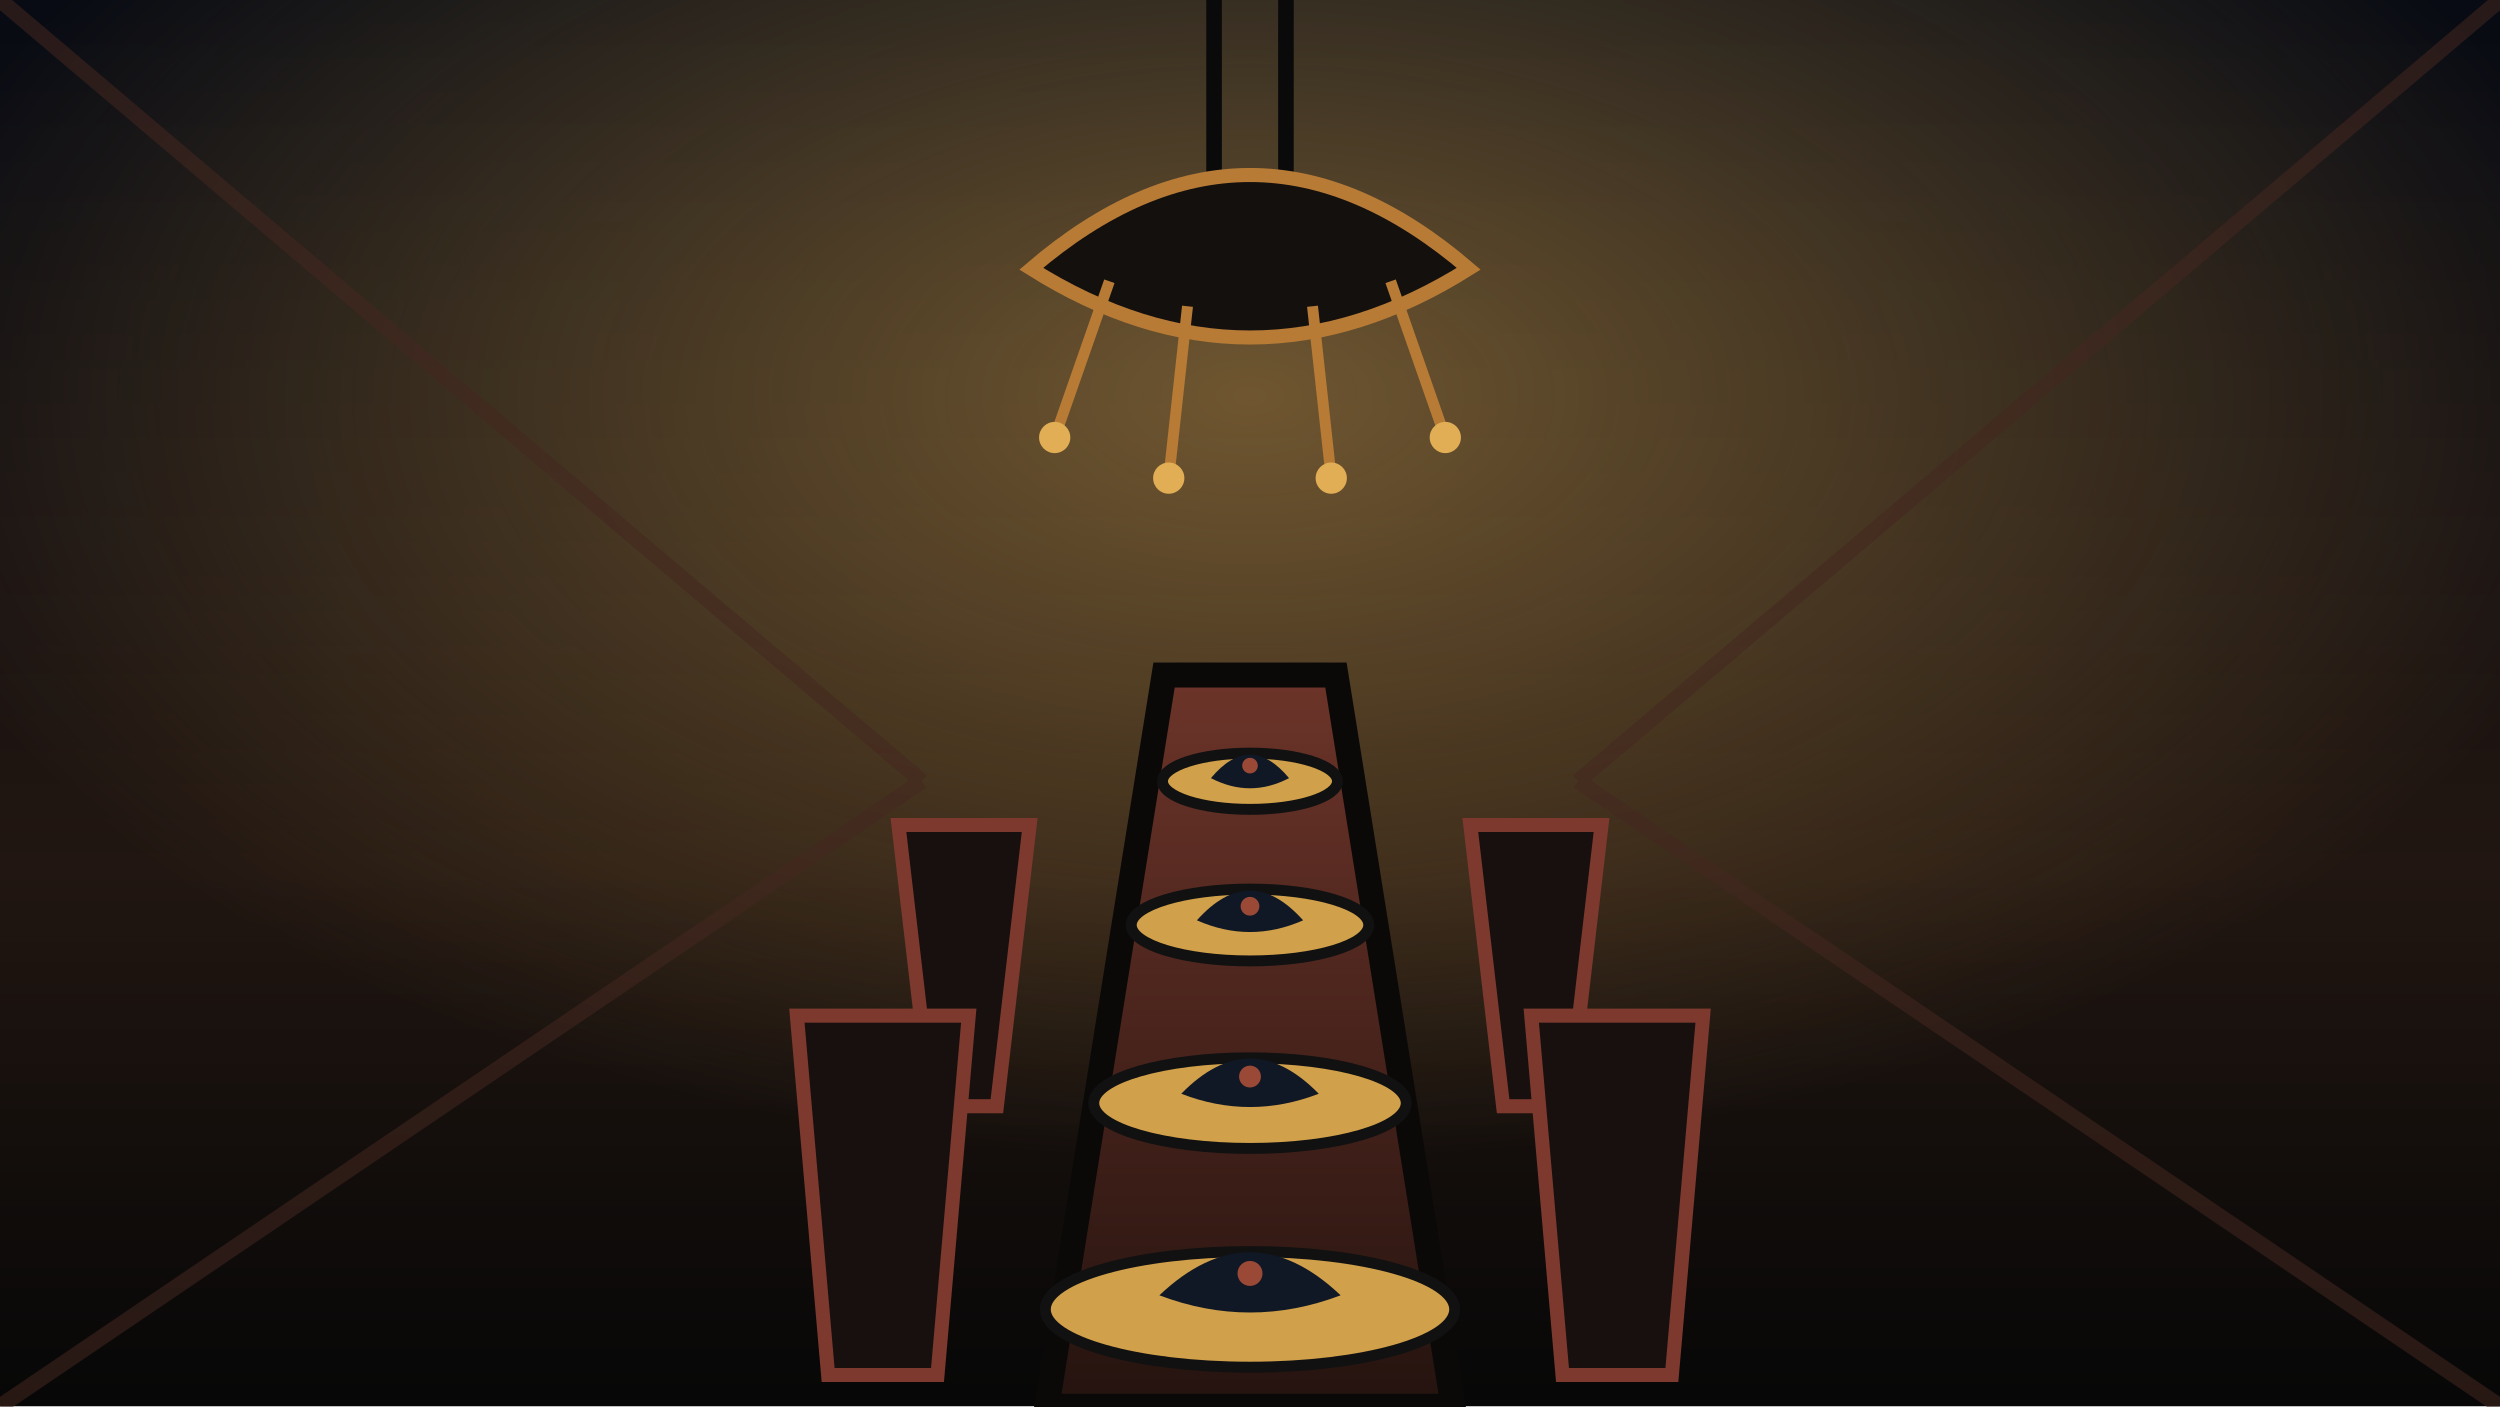
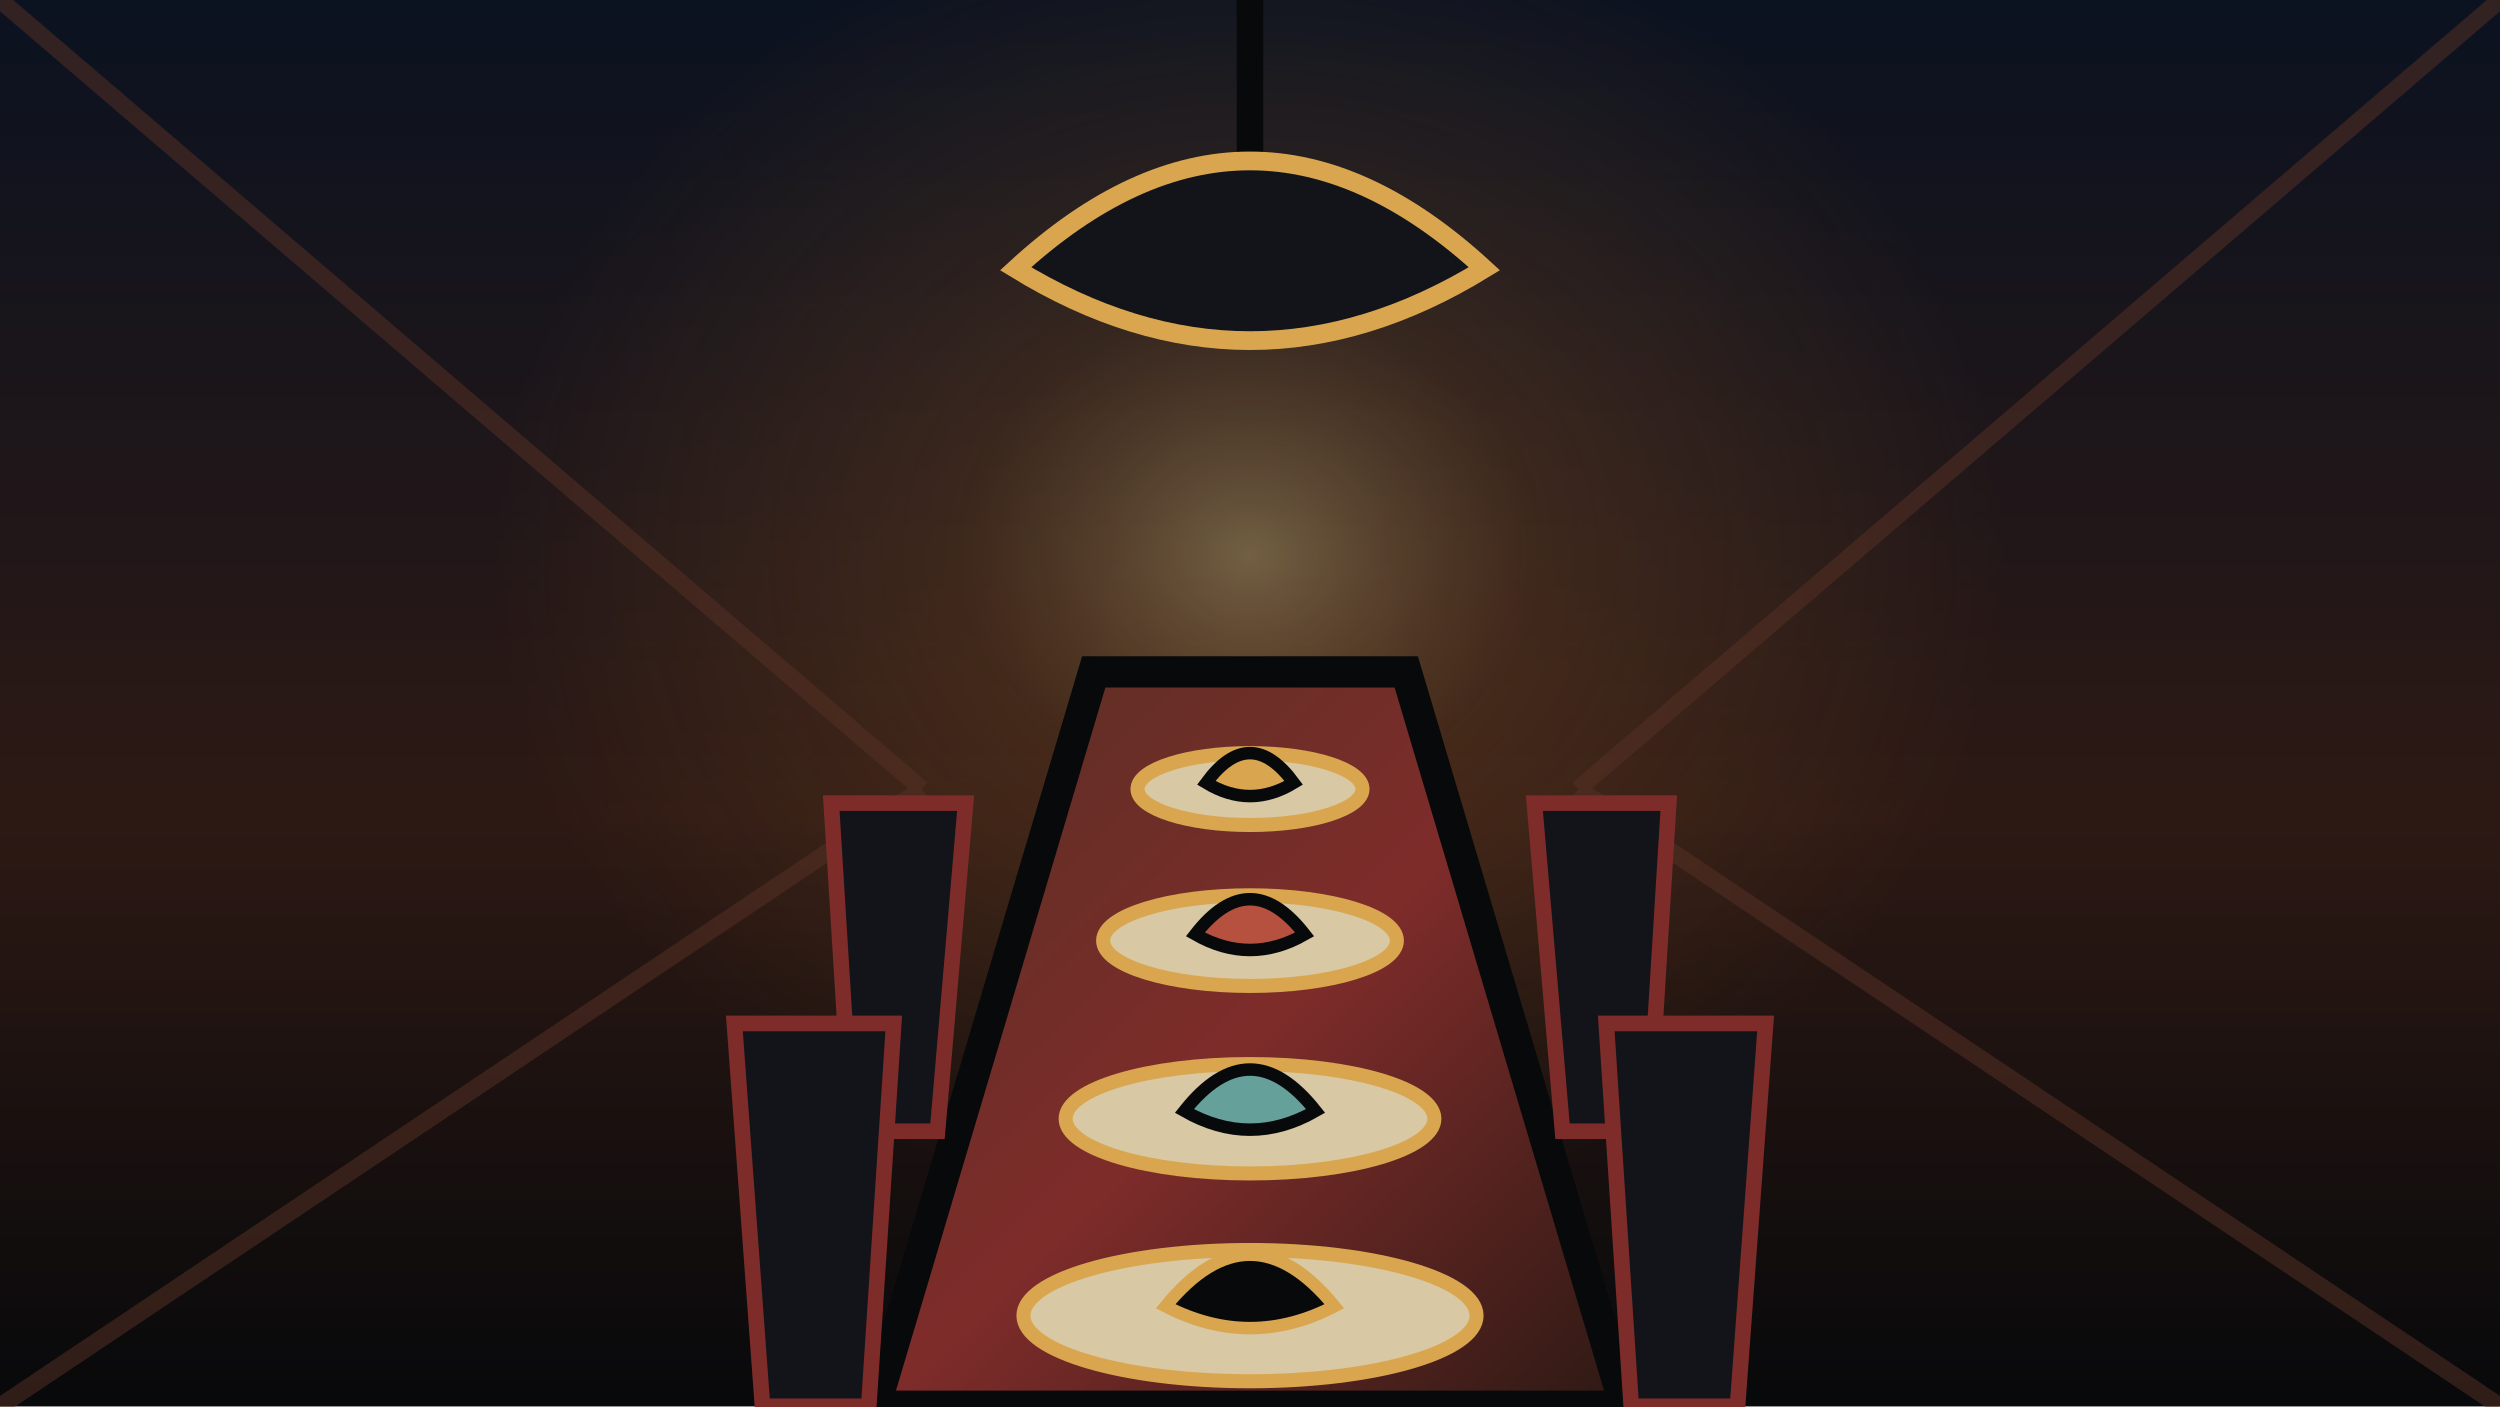
<svg xmlns="http://www.w3.org/2000/svg" width="1600" height="900" viewBox="0 0 1600 900" role="img" aria-labelledby="title desc">
  <defs>
-     <linearGradient id="room" x1="0" y1="0" x2="0" y2="1">
-       <stop offset="0" stop-color="#080b13" />
-       <stop offset="0.62" stop-color="#211611" />
-       <stop offset="1" stop-color="#070707" />
+     <linearGradient id="sky" x1="0" y1="0" x2="0" y2="1">
+       <stop offset="0" stop-color="#0b1220" />
+       <stop offset="0.58" stop-color="#2d1914" />
+       <stop offset="1" stop-color="#08090b" />
    </linearGradient>
-     <radialGradient id="light" cx="50%" cy="28%" r="55%">
-       <stop offset="0" stop-color="#e4b057" stop-opacity="0.44" />
-       <stop offset="1" stop-color="#e4b057" stop-opacity="0" />
+     <linearGradient id="dawn" x1="0" y1="0" x2="0" y2="1">
+       <stop offset="0" stop-color="#0b1220" />
+       <stop offset=".5" stop-color="#7e2c2a" />
+       <stop offset="1" stop-color="#d9a64f" />
+     </linearGradient>
+     <radialGradient id="amberGlow">
+       <stop offset="0" stop-color="#f3d58a" stop-opacity=".8" />
+       <stop offset=".38" stop-color="#b8732e" stop-opacity=".38" />
+       <stop offset="1" stop-color="#b8732e" stop-opacity="0" />
    </radialGradient>
-     <linearGradient id="table" x1="0" y1="0" x2="0" y2="1">
-       <stop offset="0" stop-color="#6c3429" />
-       <stop offset="1" stop-color="#25130f" />
+     <linearGradient id="wood" x1="0" y1="0" x2="1" y2="1">
+       <stop offset="0" stop-color="#573024" />
+       <stop offset=".5" stop-color="#7e2c2a" />
+       <stop offset="1" stop-color="#2d1914" />
    </linearGradient>
+     <pattern id="grain" width="80" height="40" patternUnits="userSpaceOnUse">
+       <path d="M-10 20Q20 3 50 20T110 20" fill="none" stroke="#d9a64f" stroke-opacity=".08" stroke-width="4" />
+     </pattern>
  </defs>
-   <rect width="1600" height="900" fill="url(#room)" />
-   <rect width="1600" height="900" fill="url(#light)" />
-   <path d="M0 0L590 500M1600 0L1010 500M0 900L590 500M1600 900L1010 500" stroke="#43261f" stroke-width="10" opacity="0.55" />
-   <path d="M670 900L745 432H855L930 900Z" fill="url(#table)" stroke="#0b0908" stroke-width="16" />
-   <path d="M777 0v150M823 0v150" stroke="#0a0a0a" stroke-width="10" />
-   <path d="M660 172q140-120 280 0q-140 88-280 0Z" fill="#14100e" stroke="#b87b36" stroke-width="9" />
-   <g stroke="#b87b36" stroke-width="7" fill="none">
-     <path d="M710 180l-35 100M760 196l-12 110M840 196l12 110M890 180l35 100" />
+   <rect width="1600" height="900" fill="#08090b" />
+   <rect width="1600" height="900" fill="url(#sky)" />
+   <ellipse cx="800" cy="355" rx="490" ry="430" fill="url(#amberGlow)" opacity=".48" />
+   <path d="M0 0L590 505M1600 0L1010 505M0 900L590 505M1600 900L1010 505" stroke="#573024" stroke-width="11" opacity=".52" />
+   <path d="M560 900L700 430H900L1040 900Z" fill="url(#wood)" stroke="#08090b" stroke-width="20" />
+   <path d="M800 0v145" stroke="#08090b" stroke-width="17" />
+   <path d="M650 172q150-138 300 0q-150 92-300 0Z" fill="#121419" stroke="#d9a64f" stroke-width="12" />
+   <g fill="#d8c8a3" stroke="#d9a64f" stroke-width="9">
+     <ellipse cx="800" cy="505" rx="72" ry="23" />
+     <ellipse cx="800" cy="602" rx="94" ry="29" />
+     <ellipse cx="800" cy="716" rx="118" ry="35" />
+     <ellipse cx="800" cy="842" rx="145" ry="42" />
  </g>
-   <g fill="#e1ad55">
-     <circle cx="675" cy="280" r="10" />
-     <circle cx="748" cy="306" r="10" />
-     <circle cx="852" cy="306" r="10" />
-     <circle cx="925" cy="280" r="10" />
+   <g stroke="#08090b" stroke-width="8">
+     <path d="M772 501q28-38 56 0q-28 17-56 0Z" fill="#d9a64f" />
+     <path d="M765 598q35-45 70 0q-35 20-70 0Z" fill="#b6503f" />
+     <path d="M758 711q42-53 84 0q-42 24-84 0Z" fill="#65a09a" />
+     <path d="M746 836q54-66 108 0q-54 28-108 0Z" fill="#08090b" stroke="#d9a64f" />
  </g>
-   <g fill="#17100e" stroke="#7d392e" stroke-width="9">
-     <path d="M575 528h84l-21 180h-42Z" />
-     <path d="M941 528h84l-21 180h-42Z" />
-     <path d="M510 650h110l-20 230h-70Z" />
-     <path d="M980 650h110l-20 230h-70Z" />
-   </g>
-   <g fill="#d1a04a" stroke="#111" stroke-width="7">
-     <ellipse cx="800" cy="500" rx="56" ry="18" />
-     <ellipse cx="800" cy="592" rx="76" ry="23" />
-     <ellipse cx="800" cy="706" rx="100" ry="29" />
-     <ellipse cx="800" cy="838" rx="131" ry="37" />
-   </g>
-   <g fill="#101725">
-     <path d="M775 498q25-30 50 0q-25 13-50 0Z" />
-     <path d="M766 589q34-38 68 0q-34 15-68 0Z" />
-     <path d="M756 700q44-45 88 0q-44 17-88 0Z" />
-     <path d="M742 829q58-55 116 0q-58 22-116 0Z" />
-   </g>
-   <g fill="#9b4937">
-     <circle cx="800" cy="490" r="5" />
-     <circle cx="800" cy="580" r="6" />
-     <circle cx="800" cy="689" r="7" />
-     <circle cx="800" cy="815" r="8" />
+   <g fill="#121419" stroke="#7e2c2a" stroke-width="10">
+     <path d="M532 514h86l-18 210h-55Z" />
+     <path d="M982 514h86l-13 210h-55Z" />
+     <path d="M470 655h102l-16 245h-68Z" />
+     <path d="M1028 655h102l-18 245h-68Z" />
  </g>
</svg>
